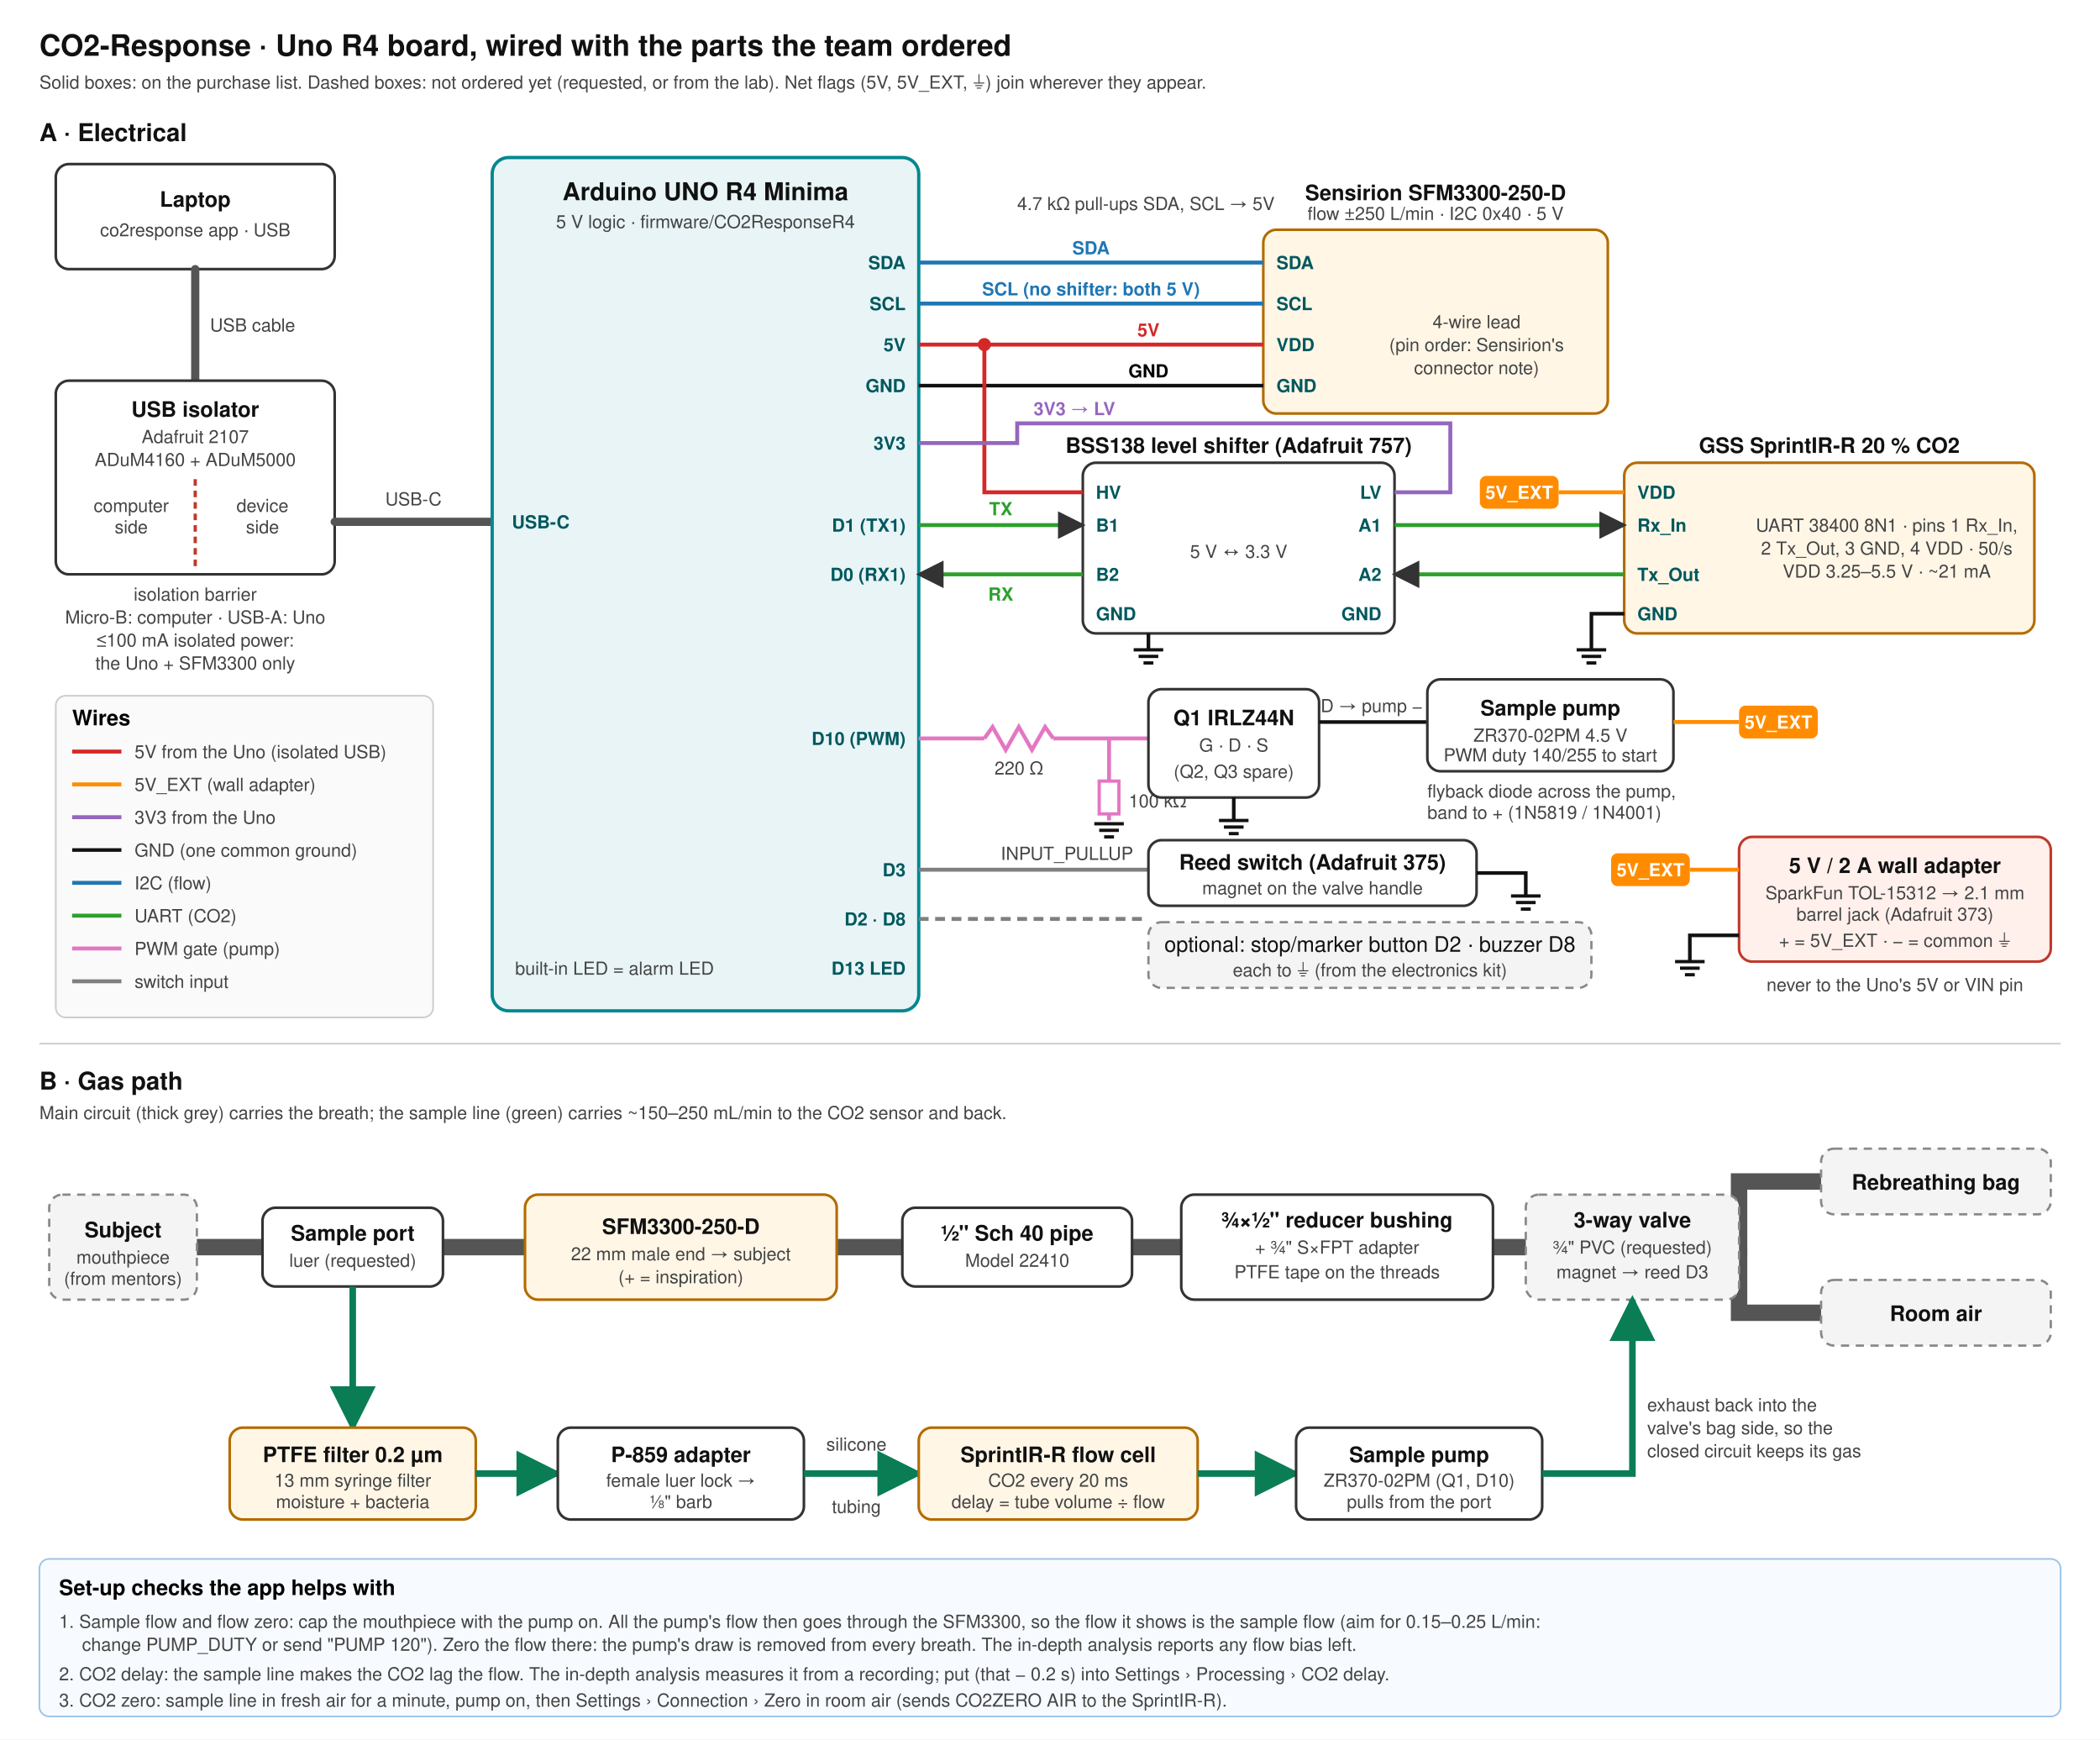
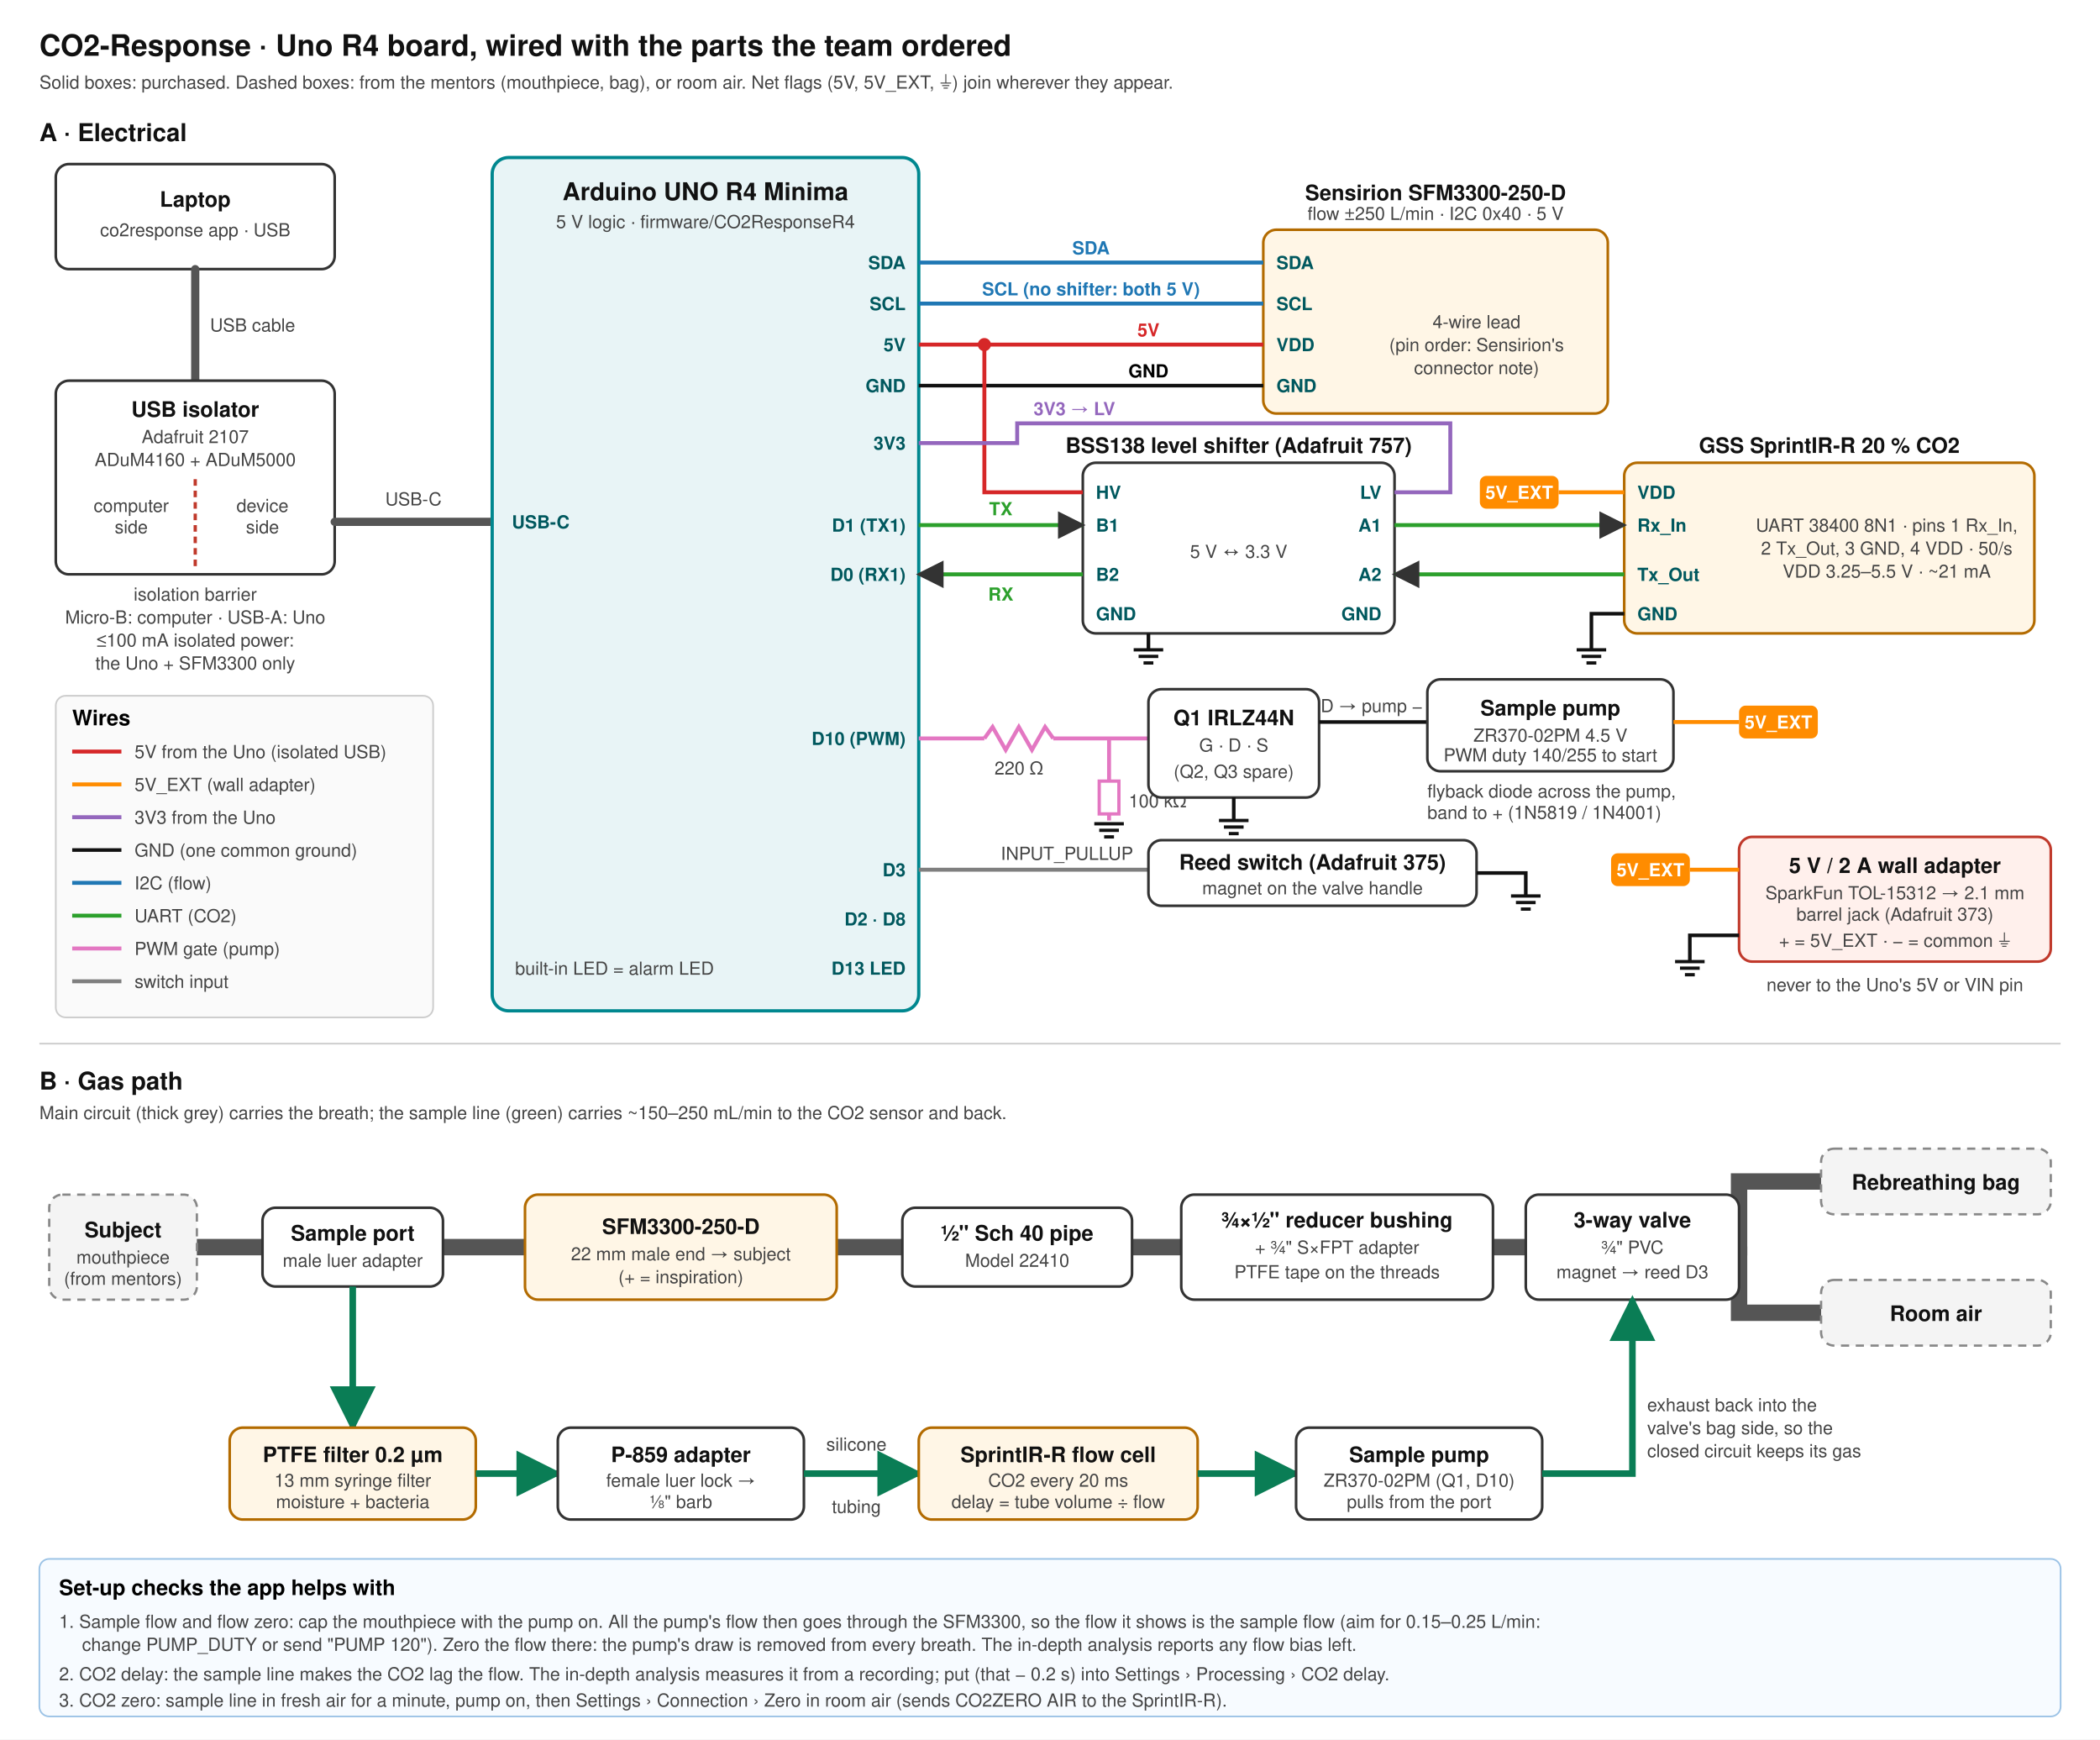
<svg xmlns="http://www.w3.org/2000/svg" viewBox="0 0 1280 1060" width="1280" height="1060" font-family="Helvetica, Arial, sans-serif" font-size="13">
  <defs>
    <marker id="arr" viewBox="0 0 10 10" refX="9" refY="5" markerWidth="7" markerHeight="7" orient="auto-start-reverse">
      <path d="M0,0 L10,5 L0,10 z" fill="#333" />
    </marker>
    <marker id="arrg" viewBox="0 0 10 10" refX="9" refY="5" markerWidth="7" markerHeight="7" orient="auto-start-reverse">
      <path d="M0,0 L10,5 L0,10 z" fill="#0a7d55" />
    </marker>
    <g id="gnd">
      <line x1="-9" y1="0" x2="9" y2="0" stroke="#111" stroke-width="2" />
      <line x1="-6" y1="4" x2="6" y2="4" stroke="#111" stroke-width="2" />
      <line x1="-3" y1="8" x2="3" y2="8" stroke="#111" stroke-width="2" />
    </g>
  </defs>
  <style>
    .box { fill: #ffffff; stroke: #333; stroke-width: 1.6; rx: 8; }
    .ard { fill: #e8f4f6; stroke: #00878f; stroke-width: 2; }
    .sens { fill: #fff6e6; stroke: #b36b00; stroke-width: 1.6; }
    .pwr { fill: #fff0ec; stroke: #c0392b; stroke-width: 1.6; }
    .pend { fill: #f4f4f4; stroke: #888; stroke-width: 1.4; stroke-dasharray: 5 4; }
    .t { fill: #111; }
    .b { font-weight: 700; }
    .s { font-size: 11px; fill: #444; }
    .h { font-size: 18px; font-weight: 700; fill: #111; }
    .pin { font-size: 11px; fill: #00585e; font-weight: 700; }
    .w5 { stroke: #d62728; stroke-width: 2.4; fill: none; }
    .wx { stroke: #ff8c00; stroke-width: 2.4; fill: none; }
    .w33 { stroke: #9467bd; stroke-width: 2.4; fill: none; }
    .wg { stroke: #111; stroke-width: 2.2; fill: none; }
    .wi { stroke: #1f77b4; stroke-width: 2.4; fill: none; }
    .wu { stroke: #2ca02c; stroke-width: 2.4; fill: none; }
    .wp { stroke: #e377c2; stroke-width: 2.4; fill: none; }
    .ws { stroke: #7f7f7f; stroke-width: 2.4; fill: none; }
    .usb { stroke: #555; stroke-width: 5; fill: none; stroke-linecap: round; }
    .gas { stroke: #555; stroke-width: 10; fill: none; stroke-linecap: round; }
    .smp { stroke: #0a7d55; stroke-width: 4; fill: none; }
    .lbl { font-size: 11px; font-weight: 700; }
  </style>
  <rect x="0" y="0" width="1280" height="1060" fill="#ffffff" />
  <text x="24" y="34" class="h">CO2-Response · Uno R4 board, wired with the parts the team ordered</text>
-   <text x="24" y="54" class="s">Solid boxes: on the purchase list. Dashed boxes: not ordered yet (requested, or from the lab). Net flags (5V, 5V_EXT, ⏚) join wherever they appear.</text>
+   <text x="24" y="54" class="s">Solid boxes: purchased. Dashed boxes: from the mentors (mouthpiece, bag), or room air. Net flags (5V, 5V_EXT, ⏚) join wherever they appear.</text>
  <text x="24" y="86" class="h" style="font-size:15px">A · Electrical</text>
  <rect x="34" y="100" width="170" height="64" class="box" />
  <text x="119" y="126" text-anchor="middle" class="t b">Laptop</text>
  <text x="119" y="144" text-anchor="middle" class="s">co2response app · USB</text>
  <path d="M119 164 V232" class="usb" />
  <text x="128" y="202" class="s">USB cable</text>
  <rect x="34" y="232" width="170" height="118" class="box" />
  <text x="119" y="254" text-anchor="middle" class="t b">USB isolator</text>
  <text x="119" y="270" text-anchor="middle" class="s">Adafruit 2107</text>
  <text x="119" y="284" text-anchor="middle" class="s">ADuM4160 + ADuM5000</text>
  <line x1="119" y1="292" x2="119" y2="346" stroke="#c0392b" stroke-width="2" stroke-dasharray="4 3" />
  <text x="80" y="312" text-anchor="middle" class="s">computer</text>
  <text x="80" y="325" text-anchor="middle" class="s">side</text>
  <text x="160" y="312" text-anchor="middle" class="s">device</text>
  <text x="160" y="325" text-anchor="middle" class="s">side</text>
  <text x="119" y="366" text-anchor="middle" class="s" fill="#c0392b">isolation barrier</text>
  <text x="119" y="380" text-anchor="middle" class="s">Micro-B: computer · USB-A: Uno</text>
  <text x="119" y="394" text-anchor="middle" class="s">≤100 mA isolated power:</text>
  <text x="119" y="408" text-anchor="middle" class="s">the Uno + SFM3300 only</text>
  <path d="M204 318 H300" class="usb" />
  <text x="252" y="308" text-anchor="middle" class="s">USB-C</text>
  <rect x="300" y="96" width="260" height="520" rx="10" class="ard" />
  <text x="430" y="122" text-anchor="middle" class="t b" style="font-size:15px">Arduino UNO R4 Minima</text>
  <text x="430" y="139" text-anchor="middle" class="s">5 V logic · firmware/CO2ResponseR4</text>
  <text x="312" y="322" class="pin">USB-C</text>
  <g text-anchor="end">
    <text x="552" y="164" class="pin">SDA</text>
    <text x="552" y="189" class="pin">SCL</text>
    <text x="552" y="214" class="pin">5V</text>
    <text x="552" y="239" class="pin">GND</text>
    <text x="552" y="274" class="pin">3V3</text>
    <text x="552" y="324" class="pin">D1 (TX1)</text>
    <text x="552" y="354" class="pin">D0 (RX1)</text>
    <text x="552" y="454" class="pin">D10 (PWM)</text>
    <text x="552" y="534" class="pin">D3</text>
    <text x="552" y="564" class="pin">D2 · D8</text>
    <text x="552" y="594" class="pin">D13 LED</text>
  </g>
  <text x="314" y="594" class="s">built-in LED = alarm LED</text>
  <rect x="770" y="140" width="210" height="112" class="sens" rx="8" />
  <text x="875" y="122" text-anchor="middle" class="t b">Sensirion SFM3300-250-D</text>
  <text x="875" y="134" text-anchor="middle" class="s">flow ±250 L/min · I2C 0x40 · 5 V</text>
  <g class="pin">
    <text x="778" y="164">SDA</text>
    <text x="778" y="189">SCL</text>
    <text x="778" y="214">VDD</text>
    <text x="778" y="239">GND</text>
  </g>
  <text x="900" y="200" text-anchor="middle" class="s">4-wire lead</text>
  <text x="900" y="214" text-anchor="middle" class="s">(pin order: Sensirion's</text>
  <text x="900" y="228" text-anchor="middle" class="s">connector note)</text>
  <path d="M560 160 H770" class="wi" />
  <path d="M560 185 H770" class="wi" />
  <path d="M560 210 H770" class="w5" />
  <path d="M560 235 H770" class="wg" />
  <text x="665" y="155" text-anchor="middle" class="lbl" fill="#1f77b4">SDA</text>
  <text x="665" y="180" text-anchor="middle" class="lbl" fill="#1f77b4">SCL (no shifter: both 5 V)</text>
  <text x="700" y="205" text-anchor="middle" class="lbl" fill="#d62728">5V</text>
  <text x="700" y="230" text-anchor="middle" class="lbl">GND</text>
-   <text x="620" y="128" class="s">4.7 kΩ pull-ups SDA, SCL → 5V</text>
  <rect x="660" y="282" width="190" height="104" class="box" />
  <text x="755" y="276" text-anchor="middle" class="t b">BSS138 level shifter (Adafruit 757)</text>
  <g class="pin">
    <text x="668" y="304">HV</text>
    <text x="668" y="324">B1</text>
    <text x="668" y="354">B2</text>
    <text x="668" y="378">GND</text>
  </g>
  <g class="pin" text-anchor="end">
    <text x="842" y="304">LV</text>
    <text x="842" y="324">A1</text>
    <text x="842" y="354">A2</text>
    <text x="842" y="378">GND</text>
  </g>
  <text x="755" y="340" text-anchor="middle" class="s">5 V ↔ 3.3 V</text>
  <path d="M600 210 V300 H660" class="w5" />
  <circle cx="600" cy="210" r="4" fill="#d62728" />
  <path d="M560 270 H620 V258 H884 V300 H850" class="w33" />
  <text x="630" y="253" class="lbl" fill="#9467bd">3V3 → LV</text>
  <path d="M560 320 H660" class="wu" marker-end="url(#arr)" />
  <path d="M660 350 H560" class="wu" marker-end="url(#arr)" />
  <text x="610" y="314" text-anchor="middle" class="lbl" fill="#2ca02c">TX</text>
  <text x="610" y="366" text-anchor="middle" class="lbl" fill="#2ca02c">RX</text>
  <use href="#gnd" x="700" y="396" />
  <path d="M700 386 V396" class="wg" />
  <rect x="990" y="282" width="250" height="104" class="sens" rx="8" />
  <text x="1115" y="276" text-anchor="middle" class="t b">GSS SprintIR-R 20 % CO2</text>
  <g class="pin">
    <text x="998" y="304">VDD</text>
    <text x="998" y="324">Rx_In</text>
    <text x="998" y="354">Tx_Out</text>
    <text x="998" y="378">GND</text>
  </g>
  <text x="1150" y="324" text-anchor="middle" class="s">UART 38400 8N1 · pins 1 Rx_In,</text>
  <text x="1150" y="338" text-anchor="middle" class="s">2 Tx_Out, 3 GND, 4 VDD · 50/s</text>
  <text x="1150" y="338" text-anchor="middle" class="s" />
  <text x="1150" y="352" text-anchor="middle" class="s">VDD 3.25–5.5 V · ~21 mA</text>
  <path d="M850 320 H990" class="wu" marker-end="url(#arr)" />
  <path d="M990 350 H850" class="wu" marker-end="url(#arr)" />
  <path d="M990 300 H950" class="wx" />
  <rect x="902" y="290" width="48" height="20" rx="4" fill="#ff8c00" />
  <text x="926" y="304" text-anchor="middle" class="lbl" fill="#fff">5V_EXT</text>
  <use href="#gnd" x="970" y="396" />
  <path d="M990 374 H970 V396" class="wg" />
  <path d="M560 450 H600" class="wp" />
  <path d="M600 450 l5 -7 l8 14 l8 -14 l8 14 l8 -14 l5 7" class="wp" />
  <path d="M642 450 H700" class="wp" />
  <text x="621" y="472" text-anchor="middle" class="s">220 Ω</text>
  <path d="M676 450 V500" class="wp" />
  <rect x="670" y="476" width="12" height="20" fill="#fff" stroke="#e377c2" stroke-width="2" />
  <text x="688" y="492" class="s">100 kΩ</text>
  <use href="#gnd" x="676" y="502" />
  <rect x="700" y="420" width="104" height="66" class="box" />
  <text x="752" y="442" text-anchor="middle" class="t b">Q1 IRLZ44N</text>
  <text x="752" y="458" text-anchor="middle" class="s">G · D · S</text>
  <text x="752" y="474" text-anchor="middle" class="s">(Q2, Q3 spare)</text>
  <path d="M752 486 V500" class="wg" />
  <use href="#gnd" x="752" y="500" />
  <path d="M804 440 H870" class="wg" />
  <text x="836" y="434" text-anchor="middle" class="s">D → pump −</text>
  <rect x="870" y="414" width="150" height="56" class="box" />
  <text x="945" y="436" text-anchor="middle" class="t b">Sample pump</text>
  <text x="945" y="452" text-anchor="middle" class="s">ZR370-02PM 4.5 V</text>
  <text x="945" y="464" text-anchor="middle" class="s">PWM duty 140/255 to start</text>
  <path d="M1020 440 H1060" class="wx" />
  <rect x="1060" y="430" width="48" height="20" rx="4" fill="#ff8c00" />
  <text x="1084" y="444" text-anchor="middle" class="lbl" fill="#fff">5V_EXT</text>
  <text x="870" y="486" class="s">flyback diode across the pump,</text>
  <text x="870" y="499" class="s">band to + (1N5819 / 1N4001)</text>
  <rect x="1060" y="510" width="190" height="76" class="pwr" rx="8" />
  <text x="1155" y="532" text-anchor="middle" class="t b">5 V / 2 A wall adapter</text>
  <text x="1155" y="548" text-anchor="middle" class="s">SparkFun TOL-15312 → 2.1 mm</text>
  <text x="1155" y="561" text-anchor="middle" class="s">barrel jack (Adafruit 373)</text>
  <text x="1155" y="577" text-anchor="middle" class="s">+ = 5V_EXT · − = common ⏚</text>
  <path d="M1060 530 H1030" class="wx" />
  <rect x="982" y="520" width="48" height="20" rx="4" fill="#ff8c00" />
  <text x="1006" y="534" text-anchor="middle" class="lbl" fill="#fff">5V_EXT</text>
  <path d="M1060 570 H1030 V586" class="wg" />
  <use href="#gnd" x="1030" y="586" />
  <text x="1155" y="604" text-anchor="middle" class="s" fill="#c0392b">never to the Uno's 5V or VIN pin</text>
  <path d="M560 530 H700" class="ws" />
  <rect x="700" y="512" width="200" height="40" class="box" />
  <text x="800" y="530" text-anchor="middle" class="t b">Reed switch (Adafruit 375)</text>
  <text x="800" y="545" text-anchor="middle" class="s">magnet on the valve handle</text>
  <path d="M900 532 H930 V546" class="wg" />
  <use href="#gnd" x="930" y="546" />
  <text x="610" y="524" class="s">INPUT_PULLUP</text>
-   <path d="M560 560 H700" class="ws" stroke-dasharray="6 4" />
-   <rect x="700" y="562" width="270" height="40" class="pend" rx="8" />
-   <text x="835" y="580" text-anchor="middle" class="t">optional: stop/marker button D2 · buzzer D8</text>
-   <text x="835" y="595" text-anchor="middle" class="s">each to ⏚ (from the electronics kit)</text>
  <g transform="translate(34,424)">
    <rect x="0" y="0" width="230" height="196" fill="#fafafa" stroke="#ccc" rx="6" />
    <text x="10" y="18" class="b">Wires</text>
    <path d="M10 34 H40" class="w5" />
    <text x="48" y="38" class="s">5V from the Uno (isolated USB)</text>
    <path d="M10 54 H40" class="wx" />
    <text x="48" y="58" class="s">5V_EXT (wall adapter)</text>
    <path d="M10 74 H40" class="w33" />
    <text x="48" y="78" class="s">3V3 from the Uno</text>
    <path d="M10 94 H40" class="wg" />
    <text x="48" y="98" class="s">GND (one common ground)</text>
    <path d="M10 114 H40" class="wi" />
    <text x="48" y="118" class="s">I2C (flow)</text>
    <path d="M10 134 H40" class="wu" />
    <text x="48" y="138" class="s">UART (CO2)</text>
    <path d="M10 154 H40" class="wp" />
    <text x="48" y="158" class="s">PWM gate (pump)</text>
    <path d="M10 174 H40" class="ws" />
    <text x="48" y="178" class="s">switch input</text>
  </g>
  <line x1="24" y1="636" x2="1256" y2="636" stroke="#ccc" />
  <text x="24" y="664" class="h" style="font-size:15px">B · Gas path</text>
  <text x="24" y="682" class="s">Main circuit (thick grey) carries the breath; the sample line (green) carries ~150–250 mL/min to the CO2 sensor and back.</text>
  <path d="M120 760 H1000" class="gas" />
  <path d="M1000 760 H1060 V720 H1110" class="gas" />
  <path d="M1060 760 V800 H1110" class="gas" />
  <rect x="30" y="728" width="90" height="64" class="pend" rx="8" />
  <text x="75" y="754" text-anchor="middle" class="t b">Subject</text>
  <text x="75" y="770" text-anchor="middle" class="s">mouthpiece</text>
  <text x="75" y="783" text-anchor="middle" class="s">(from mentors)</text>
  <rect x="160" y="736" width="110" height="48" class="box" />
  <text x="215" y="756" text-anchor="middle" class="t b">Sample port</text>
-   <text x="215" y="772" text-anchor="middle" class="s">luer (requested)</text>
+   <text x="215" y="772" text-anchor="middle" class="s">male luer adapter</text>
  <rect x="320" y="728" width="190" height="64" class="sens" rx="8" />
  <text x="415" y="752" text-anchor="middle" class="t b">SFM3300-250-D</text>
  <text x="415" y="768" text-anchor="middle" class="s">22 mm male end → subject</text>
  <text x="415" y="782" text-anchor="middle" class="s">(+ = inspiration)</text>
  <text x="415" y="782" text-anchor="middle" class="s" />
  <rect x="550" y="736" width="140" height="48" class="box" />
  <text x="620" y="756" text-anchor="middle" class="t b">½" Sch 40 pipe</text>
  <text x="620" y="772" text-anchor="middle" class="s">Model 22410</text>
  <rect x="720" y="728" width="190" height="64" class="box" />
  <text x="815" y="748" text-anchor="middle" class="t b">¾×½" reducer bushing</text>
  <text x="815" y="764" text-anchor="middle" class="s">+ ¾" S×FPT adapter</text>
  <text x="815" y="779" text-anchor="middle" class="s">PTFE tape on the threads</text>
-   <rect x="930" y="728" width="130" height="64" class="pend" rx="8" />
+   <rect x="930" y="728" width="130" height="64" class="box" />
  <text x="995" y="748" text-anchor="middle" class="t b">3-way valve</text>
-   <text x="995" y="764" text-anchor="middle" class="s">¾" PVC (requested)</text>
+   <text x="995" y="764" text-anchor="middle" class="s">¾" PVC</text>
  <text x="995" y="779" text-anchor="middle" class="s">magnet → reed D3</text>
  <rect x="1110" y="700" width="140" height="40" class="pend" rx="8" />
  <text x="1180" y="725" text-anchor="middle" class="t b">Rebreathing bag</text>
  <rect x="1110" y="780" width="140" height="40" class="pend" rx="8" />
  <text x="1180" y="805" text-anchor="middle" class="t b">Room air</text>
  <path d="M215 784 V870" class="smp" marker-end="url(#arrg)" />
  <rect x="140" y="870" width="150" height="56" class="sens" rx="8" />
  <text x="215" y="891" text-anchor="middle" class="t b">PTFE filter 0.2 µm</text>
  <text x="215" y="906" text-anchor="middle" class="s">13 mm syringe filter</text>
  <text x="215" y="919" text-anchor="middle" class="s">moisture + bacteria</text>
  <path d="M290 898 H340" class="smp" marker-end="url(#arrg)" />
  <rect x="340" y="870" width="150" height="56" class="box" />
  <text x="415" y="891" text-anchor="middle" class="t b">P-859 adapter</text>
  <text x="415" y="906" text-anchor="middle" class="s">female luer lock →</text>
  <text x="415" y="919" text-anchor="middle" class="s">⅛" barb</text>
  <path d="M490 898 H560" class="smp" marker-end="url(#arrg)" />
  <text x="522" y="884" text-anchor="middle" class="s">silicone</text>
  <text x="522" y="922" text-anchor="middle" class="s">tubing</text>
  <rect x="560" y="870" width="170" height="56" class="sens" rx="8" />
  <text x="645" y="891" text-anchor="middle" class="t b">SprintIR-R flow cell</text>
  <text x="645" y="906" text-anchor="middle" class="s">CO2 every 20 ms</text>
  <text x="645" y="919" text-anchor="middle" class="s">delay = tube volume ÷ flow</text>
  <path d="M730 898 H790" class="smp" marker-end="url(#arrg)" />
  <rect x="790" y="870" width="150" height="56" class="box" />
  <text x="865" y="891" text-anchor="middle" class="t b">Sample pump</text>
  <text x="865" y="906" text-anchor="middle" class="s">ZR370-02PM (Q1, D10)</text>
  <text x="865" y="919" text-anchor="middle" class="s">pulls from the port</text>
  <path d="M940 898 H995 V792" class="smp" marker-end="url(#arrg)" />
  <text x="1004" y="860" class="s">exhaust back into the</text>
  <text x="1004" y="874" class="s">valve's bag side, so the</text>
  <text x="1004" y="888" class="s">closed circuit keeps its gas</text>
  <rect x="24" y="950" width="1232" height="96" fill="#f7fbff" stroke="#9cc3e6" rx="6" />
  <text x="36" y="972" class="b">Set-up checks the app helps with</text>
  <text x="36" y="992" class="s">1. Sample flow and flow zero: cap the mouthpiece with the pump on. All the pump's flow then goes through the SFM3300, so the flow it shows is the sample flow (aim for 0.15–0.25 L/min:</text>
  <text x="50" y="1006" class="s">change PUMP_DUTY or send "PUMP 120"). Zero the flow there: the pump's draw is removed from every breath. The in-depth analysis reports any flow bias left.</text>
  <text x="36" y="1024" class="s">2. CO2 delay: the sample line makes the CO2 lag the flow. The in-depth analysis measures it from a recording; put (that − 0.2 s) into Settings › Processing › CO2 delay.</text>
  <text x="36" y="1040" class="s">3. CO2 zero: sample line in fresh air for a minute, pump on, then Settings › Connection › Zero in room air (sends CO2ZERO AIR to the SprintIR-R).</text>
</svg>
